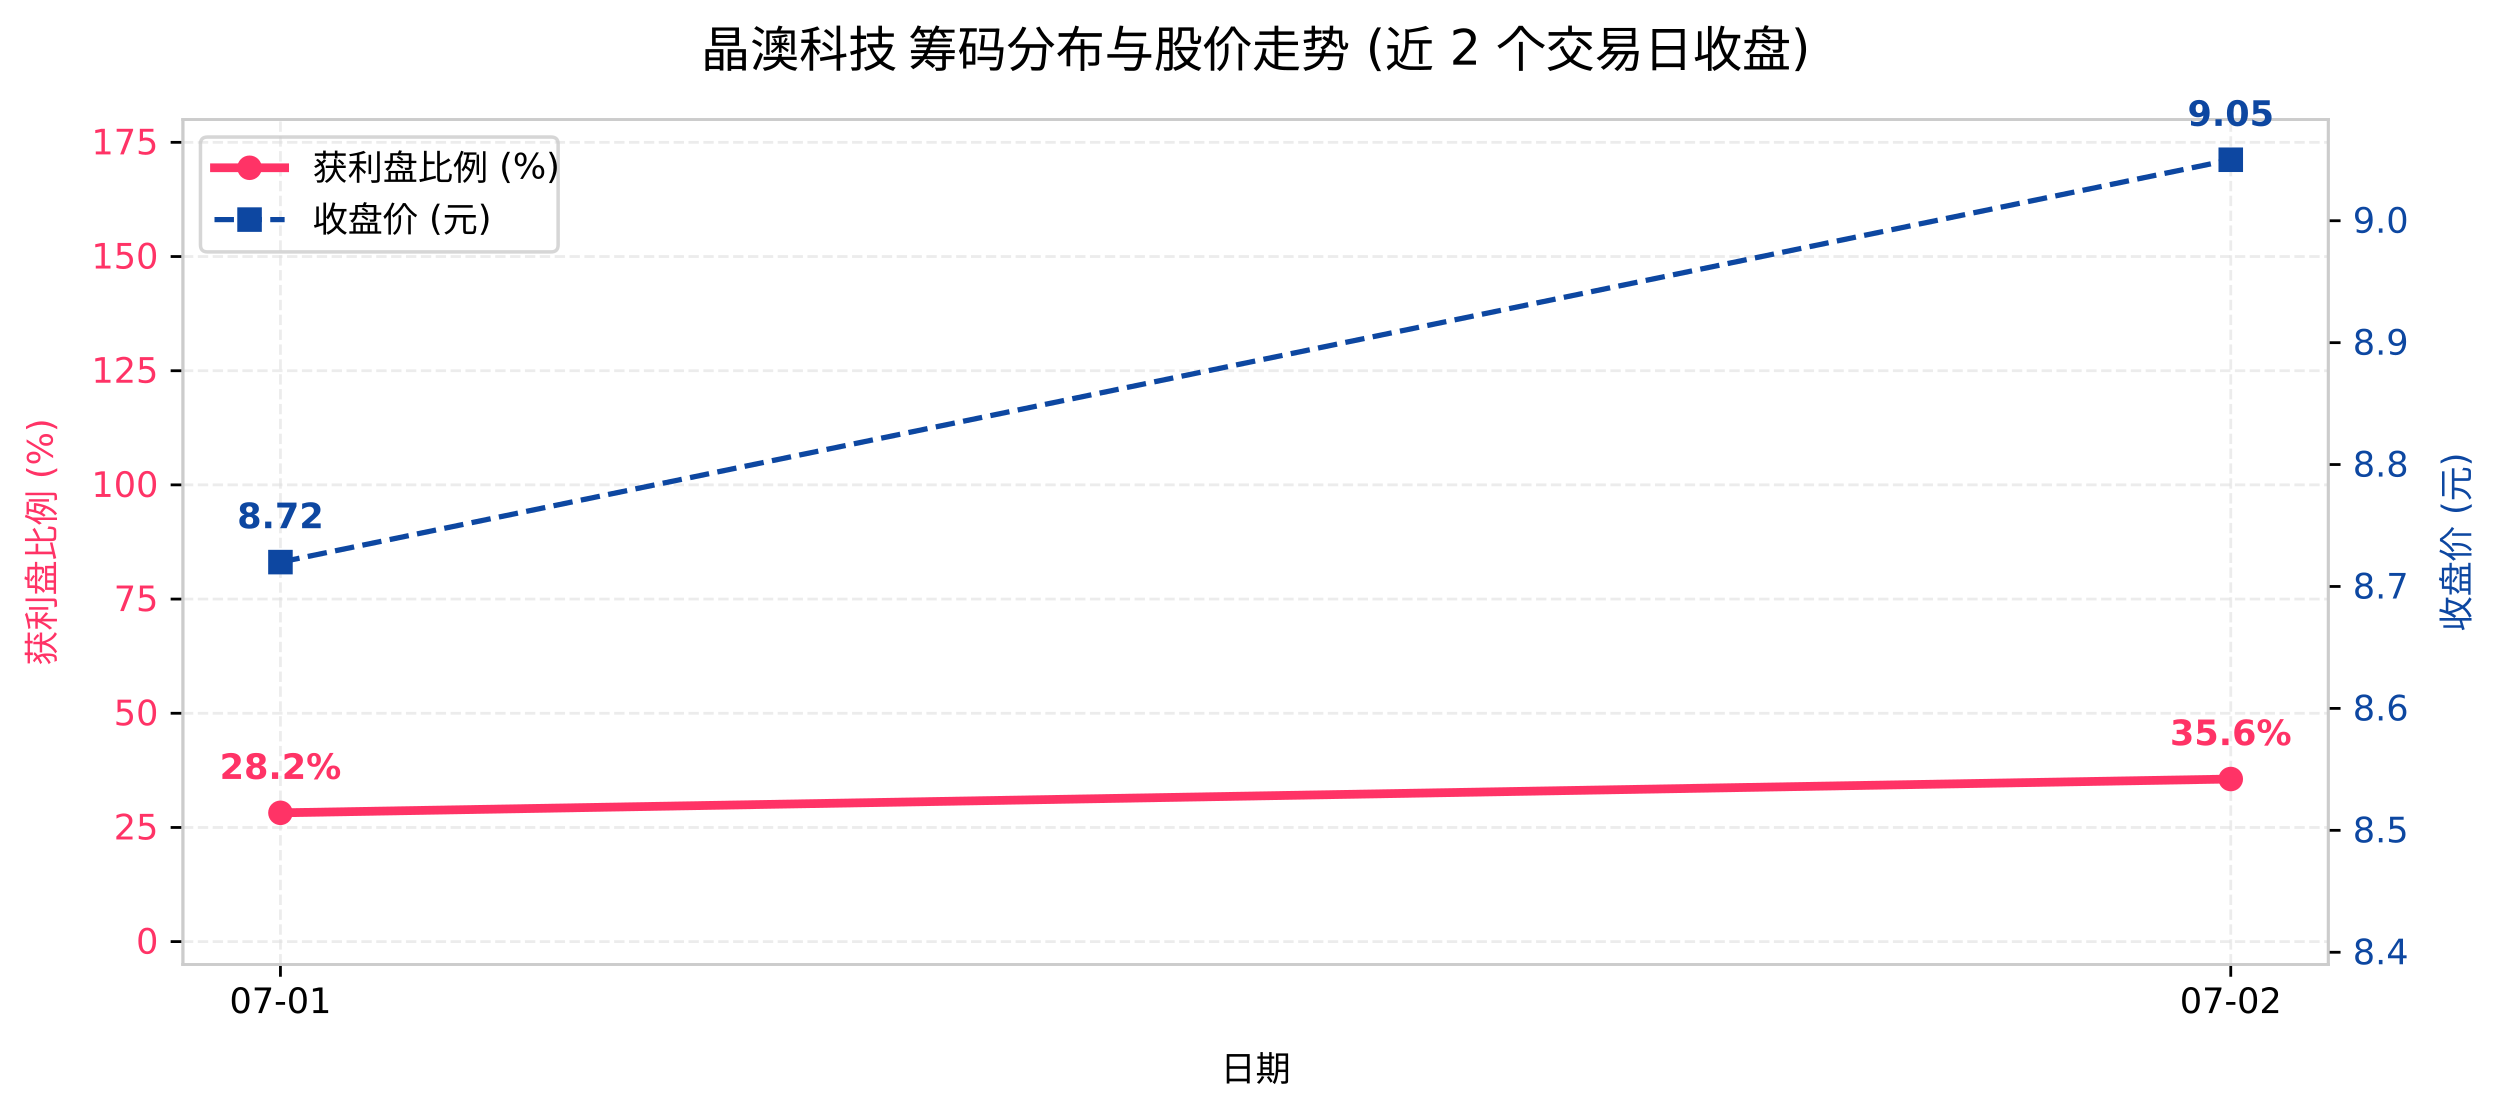
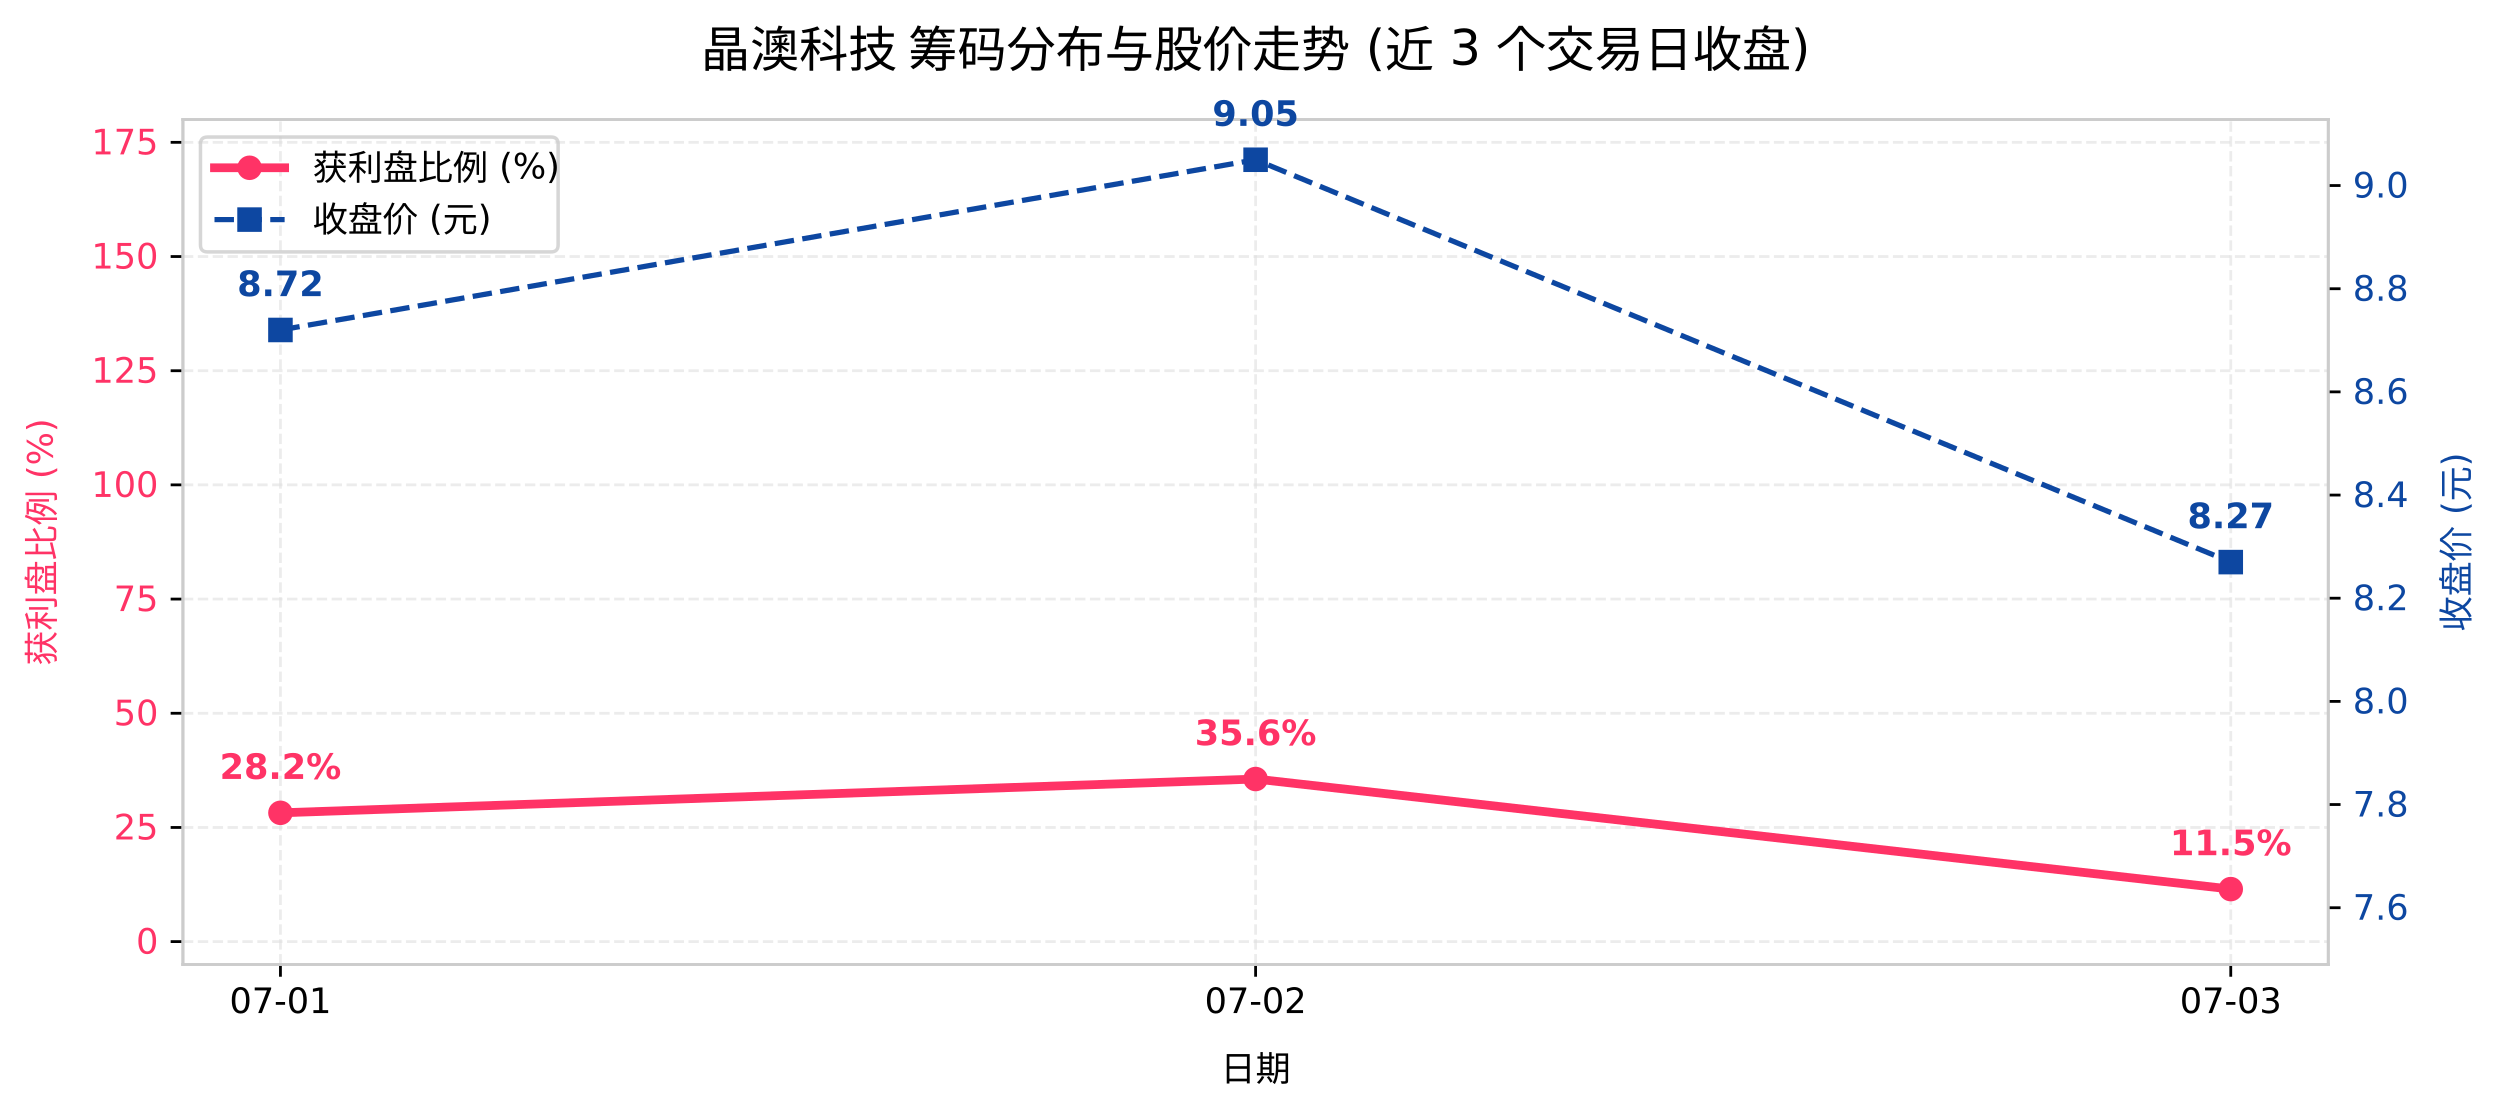
<svg xmlns="http://www.w3.org/2000/svg" xmlns:xlink="http://www.w3.org/1999/xlink" width="712.881pt" height="317.148pt" viewBox="0 0 712.881 317.148" version="1.1">
  <defs>
    <style type="text/css">*{stroke-linejoin: round; stroke-linecap: butt}</style>
  </defs>
  <g id="figure_1">
    <g id="patch_1">
      <path d="M 0 317.148  L 712.881 317.148  L 712.881 0  L 0 0  L 0 317.148  z " style="fill: none" />
    </g>
    <g id="axes_1">
      <g id="patch_2">
        <path d="M 52.163 275.017  L 663.913 275.017  L 663.913 34.08  L 52.163 34.08  L 52.163 275.017  z " style="fill: none" />
      </g>
      <g id="matplotlib.axis_1">
        <g id="xtick_1">
          <g id="line2d_1">
-             <path d="M 79.969 275.017  L 79.969 34.08  " clip-path="url(#p8469505418)" style="fill: none; stroke-dasharray: 2.96,1.28; stroke-dashoffset: 0; stroke: #e0e0e0; stroke-opacity: 0.6; stroke-width: 0.8" />
+             <path d="M 79.969 275.017  L 79.969 34.08  " clip-path="url(#p6178fb3742)" style="fill: none; stroke-dasharray: 2.96,1.28; stroke-dashoffset: 0; stroke: #e0e0e0; stroke-opacity: 0.6; stroke-width: 0.8" />
          </g>
          <g id="line2d_2">
            <defs>
-               <path id="ma33ef1c17f" d="M 0 0  L 0 3.5  " style="stroke: #000000; stroke-width: 0.8" />
+               <path id="m2e5f729c88" d="M 0 0  L 0 3.5  " style="stroke: #000000; stroke-width: 0.8" />
            </defs>
            <g>
-               <use xlink:href="#ma33ef1c17f" x="79.969" y="275.017" style="stroke: #000000; stroke-width: 0.8" />
+               <use xlink:href="#m2e5f729c88" x="79.969" y="275.017" style="stroke: #000000; stroke-width: 0.8" />
            </g>
          </g>
          <g id="text_1">
            <text style="font: 10px 'WenQuanYi Zen Hei', 'DejaVu Sans', 'Arial', sans-serif; text-anchor: middle" x="79.969" y="288.873" transform="rotate(-0 79.96932 288.8728)">07-01</text>
          </g>
        </g>
        <g id="xtick_2">
          <g id="line2d_3">
-             <path d="M 636.106 275.017  L 636.106 34.08  " clip-path="url(#p8469505418)" style="fill: none; stroke-dasharray: 2.96,1.28; stroke-dashoffset: 0; stroke: #e0e0e0; stroke-opacity: 0.6; stroke-width: 0.8" />
+             <path d="M 358.038 275.017  L 358.038 34.08  " clip-path="url(#p6178fb3742)" style="fill: none; stroke-dasharray: 2.96,1.28; stroke-dashoffset: 0; stroke: #e0e0e0; stroke-opacity: 0.6; stroke-width: 0.8" />
          </g>
          <g id="line2d_4">
            <g>
-               <use xlink:href="#ma33ef1c17f" x="636.106" y="275.017" style="stroke: #000000; stroke-width: 0.8" />
+               <use xlink:href="#m2e5f729c88" x="358.038" y="275.017" style="stroke: #000000; stroke-width: 0.8" />
            </g>
          </g>
          <g id="text_2">
-             <text style="font: 10px 'WenQuanYi Zen Hei', 'DejaVu Sans', 'Arial', sans-serif; text-anchor: middle" x="636.106" y="288.873" transform="rotate(-0 636.1057 288.8728)">07-02</text>
-           </g>
-         </g>
-         <g id="text_3">
+             <text style="font: 10px 'WenQuanYi Zen Hei', 'DejaVu Sans', 'Arial', sans-serif; text-anchor: middle" x="358.038" y="288.873" transform="rotate(-0 358.0375 288.8728)">07-02</text>
+           </g>
+         </g>
+         <g id="xtick_3">
+           <g id="line2d_5">
+             <path d="M 636.106 275.017  L 636.106 34.08  " clip-path="url(#p6178fb3742)" style="fill: none; stroke-dasharray: 2.96,1.28; stroke-dashoffset: 0; stroke: #e0e0e0; stroke-opacity: 0.6; stroke-width: 0.8" />
+           </g>
+           <g id="line2d_6">
+             <g>
+               <use xlink:href="#m2e5f729c88" x="636.106" y="275.017" style="stroke: #000000; stroke-width: 0.8" />
+             </g>
+           </g>
+           <g id="text_3">
+             <text style="font: 10px 'WenQuanYi Zen Hei', 'DejaVu Sans', 'Arial', sans-serif; text-anchor: middle" x="636.106" y="288.873" transform="rotate(-0 636.1057 288.8728)">07-03</text>
+           </g>
+         </g>
+         <g id="text_4">
          <text style="font: 10px 'WenQuanYi Zen Hei', 'DejaVu Sans', 'Arial', sans-serif; text-anchor: middle" x="358.038" y="308.287" transform="rotate(-0 358.0375 308.2869)">日期</text>
        </g>
      </g>
      <g id="matplotlib.axis_2">
        <g id="ytick_1">
-           <g id="line2d_5">
-             <path d="M 52.163 268.505  L 663.913 268.505  " clip-path="url(#p8469505418)" style="fill: none; stroke-dasharray: 2.96,1.28; stroke-dashoffset: 0; stroke: #e0e0e0; stroke-opacity: 0.6; stroke-width: 0.8" />
-           </g>
-           <g id="line2d_6">
+           <g id="line2d_7">
+             <path d="M 52.163 268.505  L 663.913 268.505  " clip-path="url(#p6178fb3742)" style="fill: none; stroke-dasharray: 2.96,1.28; stroke-dashoffset: 0; stroke: #e0e0e0; stroke-opacity: 0.6; stroke-width: 0.8" />
+           </g>
+           <g id="line2d_8">
            <defs>
-               <path id="m48ac243ca3" d="M 0 0  L -3.5 0  " style="stroke: #000000; stroke-width: 0.8" />
+               <path id="mdd1048a271" d="M 0 0  L -3.5 0  " style="stroke: #000000; stroke-width: 0.8" />
            </defs>
            <g>
-               <use xlink:href="#m48ac243ca3" x="52.163" y="268.505" style="stroke: #000000; stroke-width: 0.8" />
-             </g>
-           </g>
-           <g id="text_4">
+               <use xlink:href="#mdd1048a271" x="52.163" y="268.505" style="stroke: #000000; stroke-width: 0.8" />
+             </g>
+           </g>
+           <g id="text_5">
            <text style="fill: #ff3366; font: 10px 'WenQuanYi Zen Hei', 'DejaVu Sans', 'Arial', sans-serif; text-anchor: end" x="45.163" y="271.933" transform="rotate(-0 45.1625 271.9329)">0</text>
          </g>
        </g>
        <g id="ytick_2">
-           <g id="line2d_7">
-             <path d="M 52.163 235.946  L 663.913 235.946  " clip-path="url(#p8469505418)" style="fill: none; stroke-dasharray: 2.96,1.28; stroke-dashoffset: 0; stroke: #e0e0e0; stroke-opacity: 0.6; stroke-width: 0.8" />
-           </g>
-           <g id="line2d_8">
-             <g>
-               <use xlink:href="#m48ac243ca3" x="52.163" y="235.946" style="stroke: #000000; stroke-width: 0.8" />
-             </g>
-           </g>
-           <g id="text_5">
+           <g id="line2d_9">
+             <path d="M 52.163 235.946  L 663.913 235.946  " clip-path="url(#p6178fb3742)" style="fill: none; stroke-dasharray: 2.96,1.28; stroke-dashoffset: 0; stroke: #e0e0e0; stroke-opacity: 0.6; stroke-width: 0.8" />
+           </g>
+           <g id="line2d_10">
+             <g>
+               <use xlink:href="#mdd1048a271" x="52.163" y="235.946" style="stroke: #000000; stroke-width: 0.8" />
+             </g>
+           </g>
+           <g id="text_6">
            <text style="fill: #ff3366; font: 10px 'WenQuanYi Zen Hei', 'DejaVu Sans', 'Arial', sans-serif; text-anchor: end" x="45.163" y="239.374" transform="rotate(-0 45.1625 239.3739)">25</text>
          </g>
        </g>
        <g id="ytick_3">
-           <g id="line2d_9">
-             <path d="M 52.163 203.387  L 663.913 203.387  " clip-path="url(#p8469505418)" style="fill: none; stroke-dasharray: 2.96,1.28; stroke-dashoffset: 0; stroke: #e0e0e0; stroke-opacity: 0.6; stroke-width: 0.8" />
-           </g>
-           <g id="line2d_10">
-             <g>
-               <use xlink:href="#m48ac243ca3" x="52.163" y="203.387" style="stroke: #000000; stroke-width: 0.8" />
-             </g>
-           </g>
-           <g id="text_6">
+           <g id="line2d_11">
+             <path d="M 52.163 203.387  L 663.913 203.387  " clip-path="url(#p6178fb3742)" style="fill: none; stroke-dasharray: 2.96,1.28; stroke-dashoffset: 0; stroke: #e0e0e0; stroke-opacity: 0.6; stroke-width: 0.8" />
+           </g>
+           <g id="line2d_12">
+             <g>
+               <use xlink:href="#mdd1048a271" x="52.163" y="203.387" style="stroke: #000000; stroke-width: 0.8" />
+             </g>
+           </g>
+           <g id="text_7">
            <text style="fill: #ff3366; font: 10px 'WenQuanYi Zen Hei', 'DejaVu Sans', 'Arial', sans-serif; text-anchor: end" x="45.163" y="206.815" transform="rotate(-0 45.1625 206.815)">50</text>
          </g>
        </g>
        <g id="ytick_4">
-           <g id="line2d_11">
-             <path d="M 52.163 170.828  L 663.913 170.828  " clip-path="url(#p8469505418)" style="fill: none; stroke-dasharray: 2.96,1.28; stroke-dashoffset: 0; stroke: #e0e0e0; stroke-opacity: 0.6; stroke-width: 0.8" />
-           </g>
-           <g id="line2d_12">
-             <g>
-               <use xlink:href="#m48ac243ca3" x="52.163" y="170.828" style="stroke: #000000; stroke-width: 0.8" />
-             </g>
-           </g>
-           <g id="text_7">
+           <g id="line2d_13">
+             <path d="M 52.163 170.828  L 663.913 170.828  " clip-path="url(#p6178fb3742)" style="fill: none; stroke-dasharray: 2.96,1.28; stroke-dashoffset: 0; stroke: #e0e0e0; stroke-opacity: 0.6; stroke-width: 0.8" />
+           </g>
+           <g id="line2d_14">
+             <g>
+               <use xlink:href="#mdd1048a271" x="52.163" y="170.828" style="stroke: #000000; stroke-width: 0.8" />
+             </g>
+           </g>
+           <g id="text_8">
            <text style="fill: #ff3366; font: 10px 'WenQuanYi Zen Hei', 'DejaVu Sans', 'Arial', sans-serif; text-anchor: end" x="45.163" y="174.256" transform="rotate(-0 45.1625 174.256)">75</text>
          </g>
        </g>
        <g id="ytick_5">
-           <g id="line2d_13">
-             <path d="M 52.163 138.269  L 663.913 138.269  " clip-path="url(#p8469505418)" style="fill: none; stroke-dasharray: 2.96,1.28; stroke-dashoffset: 0; stroke: #e0e0e0; stroke-opacity: 0.6; stroke-width: 0.8" />
-           </g>
-           <g id="line2d_14">
-             <g>
-               <use xlink:href="#m48ac243ca3" x="52.163" y="138.269" style="stroke: #000000; stroke-width: 0.8" />
-             </g>
-           </g>
-           <g id="text_8">
+           <g id="line2d_15">
+             <path d="M 52.163 138.269  L 663.913 138.269  " clip-path="url(#p6178fb3742)" style="fill: none; stroke-dasharray: 2.96,1.28; stroke-dashoffset: 0; stroke: #e0e0e0; stroke-opacity: 0.6; stroke-width: 0.8" />
+           </g>
+           <g id="line2d_16">
+             <g>
+               <use xlink:href="#mdd1048a271" x="52.163" y="138.269" style="stroke: #000000; stroke-width: 0.8" />
+             </g>
+           </g>
+           <g id="text_9">
            <text style="fill: #ff3366; font: 10px 'WenQuanYi Zen Hei', 'DejaVu Sans', 'Arial', sans-serif; text-anchor: end" x="45.163" y="141.697" transform="rotate(-0 45.1625 141.6971)">100</text>
          </g>
        </g>
        <g id="ytick_6">
-           <g id="line2d_15">
-             <path d="M 52.163 105.71  L 663.913 105.71  " clip-path="url(#p8469505418)" style="fill: none; stroke-dasharray: 2.96,1.28; stroke-dashoffset: 0; stroke: #e0e0e0; stroke-opacity: 0.6; stroke-width: 0.8" />
-           </g>
-           <g id="line2d_16">
-             <g>
-               <use xlink:href="#m48ac243ca3" x="52.163" y="105.71" style="stroke: #000000; stroke-width: 0.8" />
-             </g>
-           </g>
-           <g id="text_9">
+           <g id="line2d_17">
+             <path d="M 52.163 105.71  L 663.913 105.71  " clip-path="url(#p6178fb3742)" style="fill: none; stroke-dasharray: 2.96,1.28; stroke-dashoffset: 0; stroke: #e0e0e0; stroke-opacity: 0.6; stroke-width: 0.8" />
+           </g>
+           <g id="line2d_18">
+             <g>
+               <use xlink:href="#mdd1048a271" x="52.163" y="105.71" style="stroke: #000000; stroke-width: 0.8" />
+             </g>
+           </g>
+           <g id="text_10">
            <text style="fill: #ff3366; font: 10px 'WenQuanYi Zen Hei', 'DejaVu Sans', 'Arial', sans-serif; text-anchor: end" x="45.163" y="109.138" transform="rotate(-0 45.1625 109.1381)">125</text>
          </g>
        </g>
        <g id="ytick_7">
-           <g id="line2d_17">
-             <path d="M 52.163 73.151  L 663.913 73.151  " clip-path="url(#p8469505418)" style="fill: none; stroke-dasharray: 2.96,1.28; stroke-dashoffset: 0; stroke: #e0e0e0; stroke-opacity: 0.6; stroke-width: 0.8" />
-           </g>
-           <g id="line2d_18">
-             <g>
-               <use xlink:href="#m48ac243ca3" x="52.163" y="73.151" style="stroke: #000000; stroke-width: 0.8" />
-             </g>
-           </g>
-           <g id="text_10">
+           <g id="line2d_19">
+             <path d="M 52.163 73.151  L 663.913 73.151  " clip-path="url(#p6178fb3742)" style="fill: none; stroke-dasharray: 2.96,1.28; stroke-dashoffset: 0; stroke: #e0e0e0; stroke-opacity: 0.6; stroke-width: 0.8" />
+           </g>
+           <g id="line2d_20">
+             <g>
+               <use xlink:href="#mdd1048a271" x="52.163" y="73.151" style="stroke: #000000; stroke-width: 0.8" />
+             </g>
+           </g>
+           <g id="text_11">
            <text style="fill: #ff3366; font: 10px 'WenQuanYi Zen Hei', 'DejaVu Sans', 'Arial', sans-serif; text-anchor: end" x="45.163" y="76.579" transform="rotate(-0 45.1625 76.57918)">150</text>
          </g>
        </g>
        <g id="ytick_8">
-           <g id="line2d_19">
-             <path d="M 52.163 40.592  L 663.913 40.592  " clip-path="url(#p8469505418)" style="fill: none; stroke-dasharray: 2.96,1.28; stroke-dashoffset: 0; stroke: #e0e0e0; stroke-opacity: 0.6; stroke-width: 0.8" />
-           </g>
-           <g id="line2d_20">
-             <g>
-               <use xlink:href="#m48ac243ca3" x="52.163" y="40.592" style="stroke: #000000; stroke-width: 0.8" />
-             </g>
-           </g>
-           <g id="text_11">
+           <g id="line2d_21">
+             <path d="M 52.163 40.592  L 663.913 40.592  " clip-path="url(#p6178fb3742)" style="fill: none; stroke-dasharray: 2.96,1.28; stroke-dashoffset: 0; stroke: #e0e0e0; stroke-opacity: 0.6; stroke-width: 0.8" />
+           </g>
+           <g id="line2d_22">
+             <g>
+               <use xlink:href="#mdd1048a271" x="52.163" y="40.592" style="stroke: #000000; stroke-width: 0.8" />
+             </g>
+           </g>
+           <g id="text_12">
            <text style="fill: #ff3366; font: 10px 'WenQuanYi Zen Hei', 'DejaVu Sans', 'Arial', sans-serif; text-anchor: end" x="45.163" y="44.02" transform="rotate(-0 45.1625 44.02023)">175</text>
          </g>
        </g>
-         <g id="text_12">
+         <g id="text_13">
          <text style="fill: #ff3366; font: 10px 'WenQuanYi Zen Hei', 'DejaVu Sans', 'Arial', sans-serif; text-anchor: middle" x="15.463" y="154.548" transform="rotate(-90 15.4625 154.5484)">获利盘比例 (%)</text>
        </g>
      </g>
-       <g id="line2d_21">
-         <path d="M 79.969 231.778  L 636.106 222.141  " clip-path="url(#p8469505418)" style="fill: none; stroke: #ff3366; stroke-width: 2.5; stroke-linecap: square" />
+       <g id="line2d_23">
+         <path d="M 79.969 231.778  L 358.038 222.141  L 636.106 253.528  " clip-path="url(#p6178fb3742)" style="fill: none; stroke: #ff3366; stroke-width: 2.5; stroke-linecap: square" />
        <defs>
-           <path id="m4a992d9b55" d="M 0 3  C 0.796 3 1.559 2.684 2.121 2.121  C 2.684 1.559 3 0.796 3 0  C 3 -0.796 2.684 -1.559 2.121 -2.121  C 1.559 -2.684 0.796 -3 0 -3  C -0.796 -3 -1.559 -2.684 -2.121 -2.121  C -2.684 -1.559 -3 -0.796 -3 0  C -3 0.796 -2.684 1.559 -2.121 2.121  C -1.559 2.684 -0.796 3 0 3  z " style="stroke: #ff3366" />
+           <path id="meacecd6859" d="M 0 3  C 0.796 3 1.559 2.684 2.121 2.121  C 2.684 1.559 3 0.796 3 0  C 3 -0.796 2.684 -1.559 2.121 -2.121  C 1.559 -2.684 0.796 -3 0 -3  C -0.796 -3 -1.559 -2.684 -2.121 -2.121  C -2.684 -1.559 -3 -0.796 -3 0  C -3 0.796 -2.684 1.559 -2.121 2.121  C -1.559 2.684 -0.796 3 0 3  z " style="stroke: #ff3366" />
        </defs>
-         <g clip-path="url(#p8469505418)">
-           <use xlink:href="#m4a992d9b55" x="79.969" y="231.778" style="fill: #ff3366; stroke: #ff3366" />
-           <use xlink:href="#m4a992d9b55" x="636.106" y="222.141" style="fill: #ff3366; stroke: #ff3366" />
+         <g clip-path="url(#p6178fb3742)">
+           <use xlink:href="#meacecd6859" x="79.969" y="231.778" style="fill: #ff3366; stroke: #ff3366" />
+           <use xlink:href="#meacecd6859" x="358.038" y="222.141" style="fill: #ff3366; stroke: #ff3366" />
+           <use xlink:href="#meacecd6859" x="636.106" y="253.528" style="fill: #ff3366; stroke: #ff3366" />
        </g>
      </g>
      <g id="patch_3">
        <path d="M 52.163 275.017  L 52.163 34.08  " style="fill: none; stroke: #cccccc; stroke-width: 0.8; stroke-linejoin: miter; stroke-linecap: square" />
      </g>
      <g id="patch_4">
        <path d="M 663.913 275.017  L 663.913 34.08  " style="fill: none; stroke: #cccccc; stroke-width: 0.8; stroke-linejoin: miter; stroke-linecap: square" />
      </g>
      <g id="patch_5">
        <path d="M 52.163 275.017  L 663.913 275.017  " style="fill: none; stroke: #cccccc; stroke-width: 0.8; stroke-linejoin: miter; stroke-linecap: square" />
      </g>
      <g id="patch_6">
        <path d="M 52.163 34.08  L 663.913 34.08  " style="fill: none; stroke: #cccccc; stroke-width: 0.8; stroke-linejoin: miter; stroke-linecap: square" />
      </g>
-       <g id="text_13">
+       <g id="text_14">
        <text style="fill: #ff3366; font: 700 10px 'WenQuanYi Zen Hei', 'DejaVu Sans', 'Arial', sans-serif; text-anchor: middle" x="79.969" y="222.117" transform="rotate(-0 79.96932 222.1173)">28.2%</text>
      </g>
-       <g id="text_14">
-         <text style="fill: #ff3366; font: 700 10px 'WenQuanYi Zen Hei', 'DejaVu Sans', 'Arial', sans-serif; text-anchor: middle" x="636.106" y="212.48" transform="rotate(-0 636.1057 212.4799)">35.6%</text>
+       <g id="text_15">
+         <text style="fill: #ff3366; font: 700 10px 'WenQuanYi Zen Hei', 'DejaVu Sans', 'Arial', sans-serif; text-anchor: middle" x="358.038" y="212.48" transform="rotate(-0 358.0375 212.4799)">35.6%</text>
+       </g>
+       <g id="text_16">
+         <text style="fill: #ff3366; font: 700 10px 'WenQuanYi Zen Hei', 'DejaVu Sans', 'Arial', sans-serif; text-anchor: middle" x="636.106" y="243.867" transform="rotate(-0 636.1057 243.8667)">11.5%</text>
      </g>
      <g id="legend_1">
        <g id="patch_7">
          <path d="M 59.163 71.829  L 157.15 71.829  Q 159.15 71.829 159.15 69.829  L 159.15 41.08  Q 159.15 39.08 157.15 39.08  L 59.163 39.08  Q 57.163 39.08 57.163 41.08  L 57.163 69.829  Q 57.163 71.829 59.163 71.829  L 59.163 71.829  z " style="fill: none; opacity: 0.8; stroke: #cccccc; stroke-linejoin: miter" />
        </g>
-         <g id="line2d_22">
+         <g id="line2d_24">
          <path d="M 61.163 47.843  L 71.162 47.843  L 81.162 47.843  " style="fill: none; stroke: #ff3366; stroke-width: 2.5; stroke-linecap: square" />
          <g>
-             <use xlink:href="#m4a992d9b55" x="71.162" y="47.843" style="fill: #ff3366; stroke: #ff3366" />
-           </g>
-         </g>
-         <g id="text_15">
+             <use xlink:href="#meacecd6859" x="71.162" y="47.843" style="fill: #ff3366; stroke: #ff3366" />
+           </g>
+         </g>
+         <g id="text_17">
          <text style="font: 10px 'WenQuanYi Zen Hei', 'DejaVu Sans', 'Arial', sans-serif; text-anchor: start" x="89.162" y="51.343" transform="rotate(-0 89.1625 51.34281)">获利盘比例 (%)</text>
        </g>
-         <g id="line2d_23">
+         <g id="line2d_25">
          <path d="M 61.163 62.619  L 71.162 62.619  L 81.162 62.619  " style="fill: none; stroke-dasharray: 5.55,2.4; stroke-dashoffset: 0; stroke: #0d47a1; stroke-width: 1.5" />
          <defs>
-             <path id="m48841bc17d" d="M -3 3  L 3 3  L 3 -3  L -3 -3  z " style="stroke: #0d47a1; stroke-linejoin: miter" />
+             <path id="m0cd8ee472c" d="M -3 3  L 3 3  L 3 -3  L -3 -3  z " style="stroke: #0d47a1; stroke-linejoin: miter" />
          </defs>
          <g>
-             <use xlink:href="#m48841bc17d" x="71.162" y="62.619" style="fill: #0d47a1; stroke: #0d47a1; stroke-linejoin: miter" />
-           </g>
-         </g>
-         <g id="text_16">
+             <use xlink:href="#m0cd8ee472c" x="71.162" y="62.619" style="fill: #0d47a1; stroke: #0d47a1; stroke-linejoin: miter" />
+           </g>
+         </g>
+         <g id="text_18">
          <text style="font: 10px 'WenQuanYi Zen Hei', 'DejaVu Sans', 'Arial', sans-serif; text-anchor: start" x="89.162" y="66.119" transform="rotate(-0 89.1625 66.11938)">收盘价 (元)</text>
        </g>
      </g>
    </g>
    <g id="axes_2">
      <g id="matplotlib.axis_3">
        <g id="ytick_9">
-           <g id="line2d_24">
+           <g id="line2d_26">
            <defs>
-               <path id="mbe729371aa" d="M 0 0  L 3.5 0  " style="stroke: #000000; stroke-width: 0.8" />
+               <path id="m1de011f4c8" d="M 0 0  L 3.5 0  " style="stroke: #000000; stroke-width: 0.8" />
            </defs>
            <g>
-               <use xlink:href="#mbe729371aa" x="663.913" y="271.54" style="stroke: #000000; stroke-width: 0.8" />
-             </g>
-           </g>
-           <g id="text_17">
-             <text style="fill: #0d47a1; font: 10px 'WenQuanYi Zen Hei', 'DejaVu Sans', 'Arial', sans-serif; text-anchor: start" x="670.913" y="274.968" transform="rotate(-0 670.9125 274.968)">8.4</text>
+               <use xlink:href="#m1de011f4c8" x="663.913" y="258.836" style="stroke: #000000; stroke-width: 0.8" />
+             </g>
+           </g>
+           <g id="text_19">
+             <text style="fill: #0d47a1; font: 10px 'WenQuanYi Zen Hei', 'DejaVu Sans', 'Arial', sans-serif; text-anchor: start" x="670.913" y="262.265" transform="rotate(-0 670.9125 262.2646)">7.6</text>
          </g>
        </g>
        <g id="ytick_10">
-           <g id="line2d_25">
-             <g>
-               <use xlink:href="#mbe729371aa" x="663.913" y="236.773" style="stroke: #000000; stroke-width: 0.8" />
-             </g>
-           </g>
-           <g id="text_18">
-             <text style="fill: #0d47a1; font: 10px 'WenQuanYi Zen Hei', 'DejaVu Sans', 'Arial', sans-serif; text-anchor: start" x="670.913" y="240.201" transform="rotate(-0 670.9125 240.2008)">8.5</text>
+           <g id="line2d_27">
+             <g>
+               <use xlink:href="#m1de011f4c8" x="663.913" y="229.418" style="stroke: #000000; stroke-width: 0.8" />
+             </g>
+           </g>
+           <g id="text_20">
+             <text style="fill: #0d47a1; font: 10px 'WenQuanYi Zen Hei', 'DejaVu Sans', 'Arial', sans-serif; text-anchor: start" x="670.913" y="232.846" transform="rotate(-0 670.9125 232.8463)">7.8</text>
          </g>
        </g>
        <g id="ytick_11">
-           <g id="line2d_26">
-             <g>
-               <use xlink:href="#mbe729371aa" x="663.913" y="202.006" style="stroke: #000000; stroke-width: 0.8" />
-             </g>
-           </g>
-           <g id="text_19">
-             <text style="fill: #0d47a1; font: 10px 'WenQuanYi Zen Hei', 'DejaVu Sans', 'Arial', sans-serif; text-anchor: start" x="670.913" y="205.434" transform="rotate(-0 670.9125 205.4337)">8.6</text>
+           <g id="line2d_28">
+             <g>
+               <use xlink:href="#m1de011f4c8" x="663.913" y="200" style="stroke: #000000; stroke-width: 0.8" />
+             </g>
+           </g>
+           <g id="text_21">
+             <text style="fill: #0d47a1; font: 10px 'WenQuanYi Zen Hei', 'DejaVu Sans', 'Arial', sans-serif; text-anchor: start" x="670.913" y="203.428" transform="rotate(-0 670.9125 203.4279)">8.0</text>
          </g>
        </g>
        <g id="ytick_12">
-           <g id="line2d_27">
-             <g>
-               <use xlink:href="#mbe729371aa" x="663.913" y="167.238" style="stroke: #000000; stroke-width: 0.8" />
-             </g>
-           </g>
-           <g id="text_20">
-             <text style="fill: #0d47a1; font: 10px 'WenQuanYi Zen Hei', 'DejaVu Sans', 'Arial', sans-serif; text-anchor: start" x="670.913" y="170.667" transform="rotate(-0 670.9125 170.6666)">8.7</text>
+           <g id="line2d_29">
+             <g>
+               <use xlink:href="#m1de011f4c8" x="663.913" y="170.581" style="stroke: #000000; stroke-width: 0.8" />
+             </g>
+           </g>
+           <g id="text_22">
+             <text style="fill: #0d47a1; font: 10px 'WenQuanYi Zen Hei', 'DejaVu Sans', 'Arial', sans-serif; text-anchor: start" x="670.913" y="174.01" transform="rotate(-0 670.9125 174.0096)">8.2</text>
          </g>
        </g>
        <g id="ytick_13">
-           <g id="line2d_28">
-             <g>
-               <use xlink:href="#mbe729371aa" x="663.913" y="132.471" style="stroke: #000000; stroke-width: 0.8" />
-             </g>
-           </g>
-           <g id="text_21">
-             <text style="fill: #0d47a1; font: 10px 'WenQuanYi Zen Hei', 'DejaVu Sans', 'Arial', sans-serif; text-anchor: start" x="670.913" y="135.899" transform="rotate(-0 670.9125 135.8994)">8.8</text>
+           <g id="line2d_30">
+             <g>
+               <use xlink:href="#m1de011f4c8" x="663.913" y="141.163" style="stroke: #000000; stroke-width: 0.8" />
+             </g>
+           </g>
+           <g id="text_23">
+             <text style="fill: #0d47a1; font: 10px 'WenQuanYi Zen Hei', 'DejaVu Sans', 'Arial', sans-serif; text-anchor: start" x="670.913" y="144.591" transform="rotate(-0 670.9125 144.5912)">8.4</text>
          </g>
        </g>
        <g id="ytick_14">
-           <g id="line2d_29">
-             <g>
-               <use xlink:href="#mbe729371aa" x="663.913" y="97.704" style="stroke: #000000; stroke-width: 0.8" />
-             </g>
-           </g>
-           <g id="text_22">
-             <text style="fill: #0d47a1; font: 10px 'WenQuanYi Zen Hei', 'DejaVu Sans', 'Arial', sans-serif; text-anchor: start" x="670.913" y="101.132" transform="rotate(-0 670.9125 101.1323)">8.9</text>
+           <g id="line2d_31">
+             <g>
+               <use xlink:href="#m1de011f4c8" x="663.913" y="111.745" style="stroke: #000000; stroke-width: 0.8" />
+             </g>
+           </g>
+           <g id="text_24">
+             <text style="fill: #0d47a1; font: 10px 'WenQuanYi Zen Hei', 'DejaVu Sans', 'Arial', sans-serif; text-anchor: start" x="670.913" y="115.173" transform="rotate(-0 670.9125 115.1729)">8.6</text>
          </g>
        </g>
        <g id="ytick_15">
-           <g id="line2d_30">
-             <g>
-               <use xlink:href="#mbe729371aa" x="663.913" y="62.937" style="stroke: #000000; stroke-width: 0.8" />
-             </g>
-           </g>
-           <g id="text_23">
-             <text style="fill: #0d47a1; font: 10px 'WenQuanYi Zen Hei', 'DejaVu Sans', 'Arial', sans-serif; text-anchor: start" x="670.913" y="66.365" transform="rotate(-0 670.9125 66.36516)">9.0</text>
-           </g>
-         </g>
-         <g id="text_24">
+           <g id="line2d_32">
+             <g>
+               <use xlink:href="#m1de011f4c8" x="663.913" y="82.326" style="stroke: #000000; stroke-width: 0.8" />
+             </g>
+           </g>
+           <g id="text_25">
+             <text style="fill: #0d47a1; font: 10px 'WenQuanYi Zen Hei', 'DejaVu Sans', 'Arial', sans-serif; text-anchor: start" x="670.913" y="85.755" transform="rotate(-0 670.9125 85.75452)">8.8</text>
+           </g>
+         </g>
+         <g id="ytick_16">
+           <g id="line2d_33">
+             <g>
+               <use xlink:href="#m1de011f4c8" x="663.913" y="52.908" style="stroke: #000000; stroke-width: 0.8" />
+             </g>
+           </g>
+           <g id="text_26">
+             <text style="fill: #0d47a1; font: 10px 'WenQuanYi Zen Hei', 'DejaVu Sans', 'Arial', sans-serif; text-anchor: start" x="670.913" y="56.336" transform="rotate(-0 670.9125 56.33618)">9.0</text>
+           </g>
+         </g>
+         <g id="text_27">
          <text style="fill: #0d47a1; font: 10px 'WenQuanYi Zen Hei', 'DejaVu Sans', 'Arial', sans-serif; text-anchor: middle" x="703.972" y="154.548" transform="rotate(-90 703.9719 154.5484)">收盘价 (元)</text>
        </g>
      </g>
-       <g id="line2d_31">
-         <path d="M 79.969 160.285  L 636.106 45.553  " clip-path="url(#p8469505418)" style="fill: none; stroke-dasharray: 5.55,2.4; stroke-dashoffset: 0; stroke: #0d47a1; stroke-width: 1.5" />
-         <g clip-path="url(#p8469505418)">
-           <use xlink:href="#m48841bc17d" x="79.969" y="160.285" style="fill: #0d47a1; stroke: #0d47a1; stroke-linejoin: miter" />
-           <use xlink:href="#m48841bc17d" x="636.106" y="45.553" style="fill: #0d47a1; stroke: #0d47a1; stroke-linejoin: miter" />
+       <g id="line2d_34">
+         <path d="M 79.969 94.094  L 358.038 45.553  L 636.106 160.285  " clip-path="url(#p6178fb3742)" style="fill: none; stroke-dasharray: 5.55,2.4; stroke-dashoffset: 0; stroke: #0d47a1; stroke-width: 1.5" />
+         <g clip-path="url(#p6178fb3742)">
+           <use xlink:href="#m0cd8ee472c" x="79.969" y="94.094" style="fill: #0d47a1; stroke: #0d47a1; stroke-linejoin: miter" />
+           <use xlink:href="#m0cd8ee472c" x="358.038" y="45.553" style="fill: #0d47a1; stroke: #0d47a1; stroke-linejoin: miter" />
+           <use xlink:href="#m0cd8ee472c" x="636.106" y="160.285" style="fill: #0d47a1; stroke: #0d47a1; stroke-linejoin: miter" />
        </g>
      </g>
      <g id="patch_8">
        <path d="M 52.163 275.017  L 52.163 34.08  " style="fill: none; stroke: #cccccc; stroke-width: 0.8; stroke-linejoin: miter; stroke-linecap: square" />
      </g>
      <g id="patch_9">
        <path d="M 663.913 275.017  L 663.913 34.08  " style="fill: none; stroke: #cccccc; stroke-width: 0.8; stroke-linejoin: miter; stroke-linecap: square" />
      </g>
      <g id="patch_10">
        <path d="M 52.163 275.017  L 663.913 275.017  " style="fill: none; stroke: #cccccc; stroke-width: 0.8; stroke-linejoin: miter; stroke-linecap: square" />
      </g>
      <g id="patch_11">
        <path d="M 52.163 34.08  L 663.913 34.08  " style="fill: none; stroke: #cccccc; stroke-width: 0.8; stroke-linejoin: miter; stroke-linecap: square" />
      </g>
-       <g id="text_25">
-         <text style="fill: #0d47a1; font: 700 10px 'WenQuanYi Zen Hei', 'DejaVu Sans', 'Arial', sans-serif; text-anchor: middle" x="79.969" y="150.624" transform="rotate(-0 79.96932 150.6241)">8.72</text>
-       </g>
-       <g id="text_26">
-         <text style="fill: #0d47a1; font: 700 10px 'WenQuanYi Zen Hei', 'DejaVu Sans', 'Arial', sans-serif; text-anchor: middle" x="636.106" y="35.893" transform="rotate(-0 636.1057 35.89253)">9.05</text>
-       </g>
-       <g id="text_27">
-         <text style="font: 14px 'WenQuanYi Zen Hei', 'DejaVu Sans', 'Arial', sans-serif; text-anchor: middle" x="358.038" y="19.08" transform="rotate(-0 358.0375 19.08031)">晶澳科技 筹码分布与股价走势 (近 2 个交易日收盘)</text>
+       <g id="text_28">
+         <text style="fill: #0d47a1; font: 700 10px 'WenQuanYi Zen Hei', 'DejaVu Sans', 'Arial', sans-serif; text-anchor: middle" x="79.969" y="84.433" transform="rotate(-0 79.96932 84.4328)">8.72</text>
+       </g>
+       <g id="text_29">
+         <text style="fill: #0d47a1; font: 700 10px 'WenQuanYi Zen Hei', 'DejaVu Sans', 'Arial', sans-serif; text-anchor: middle" x="358.038" y="35.893" transform="rotate(-0 358.0375 35.89253)">9.05</text>
+       </g>
+       <g id="text_30">
+         <text style="fill: #0d47a1; font: 700 10px 'WenQuanYi Zen Hei', 'DejaVu Sans', 'Arial', sans-serif; text-anchor: middle" x="636.106" y="150.624" transform="rotate(-0 636.1057 150.6241)">8.27</text>
+       </g>
+       <g id="text_31">
+         <text style="font: 14px 'WenQuanYi Zen Hei', 'DejaVu Sans', 'Arial', sans-serif; text-anchor: middle" x="358.038" y="19.08" transform="rotate(-0 358.0375 19.08031)">晶澳科技 筹码分布与股价走势 (近 3 个交易日收盘)</text>
      </g>
    </g>
  </g>
  <defs>
-     <clipPath id="p8469505418">
+     <clipPath id="p6178fb3742">
      <rect x="52.163" y="34.08" width="611.75" height="240.936" />
    </clipPath>
  </defs>
</svg>
